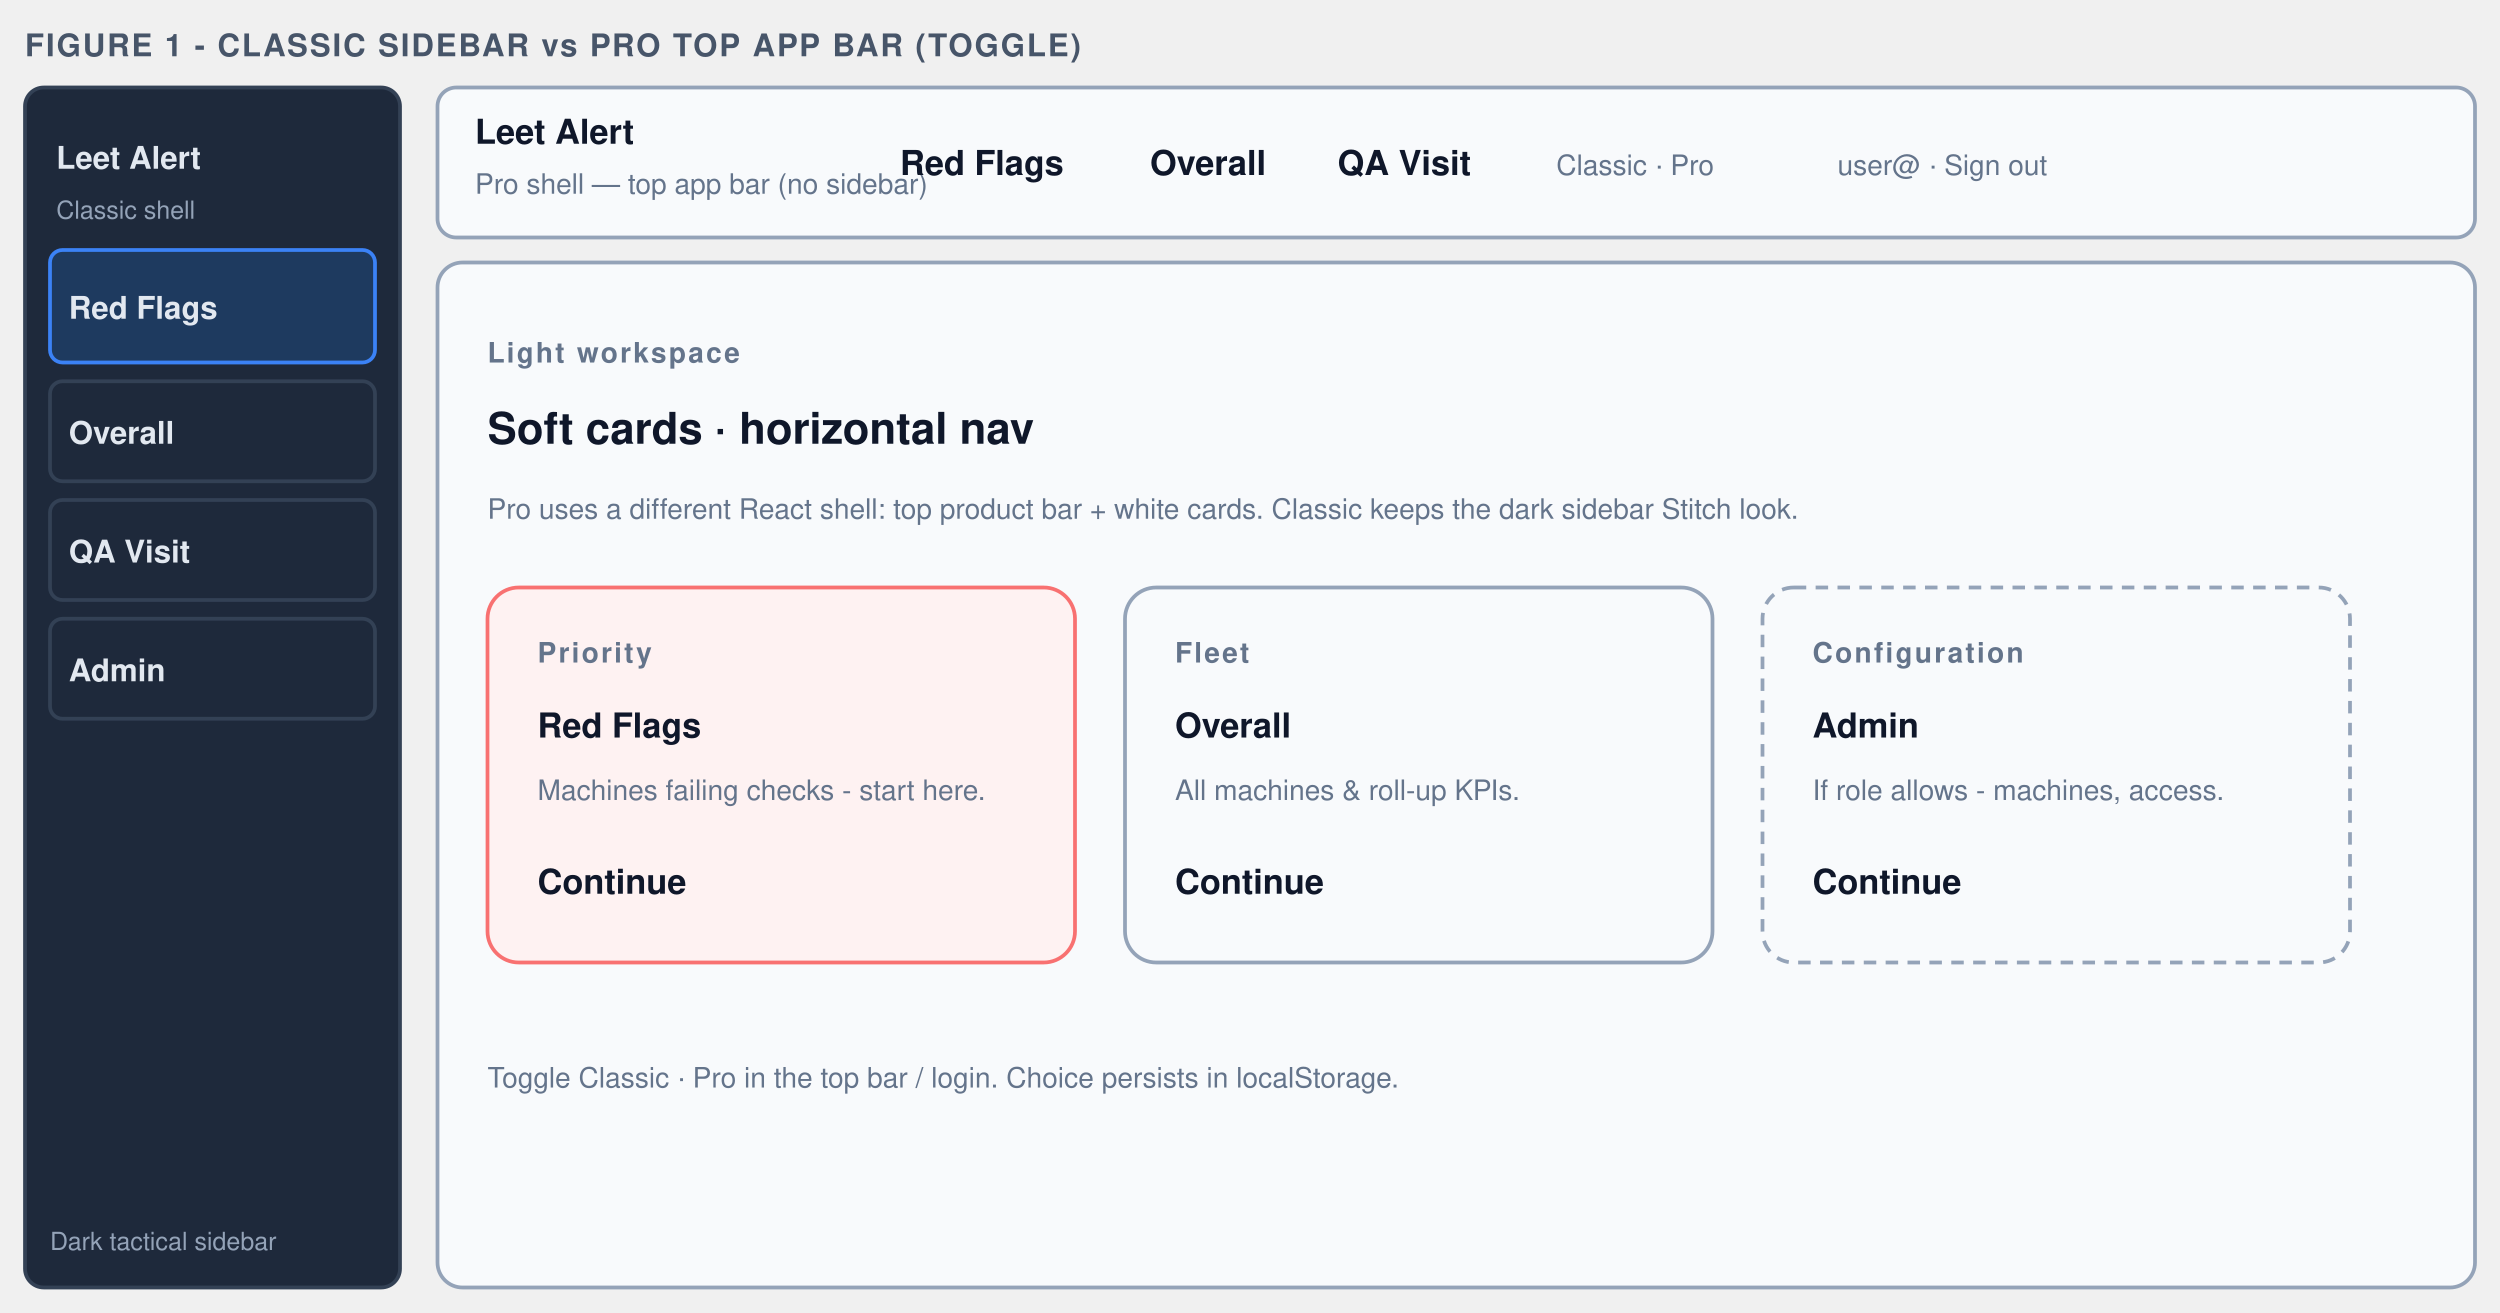
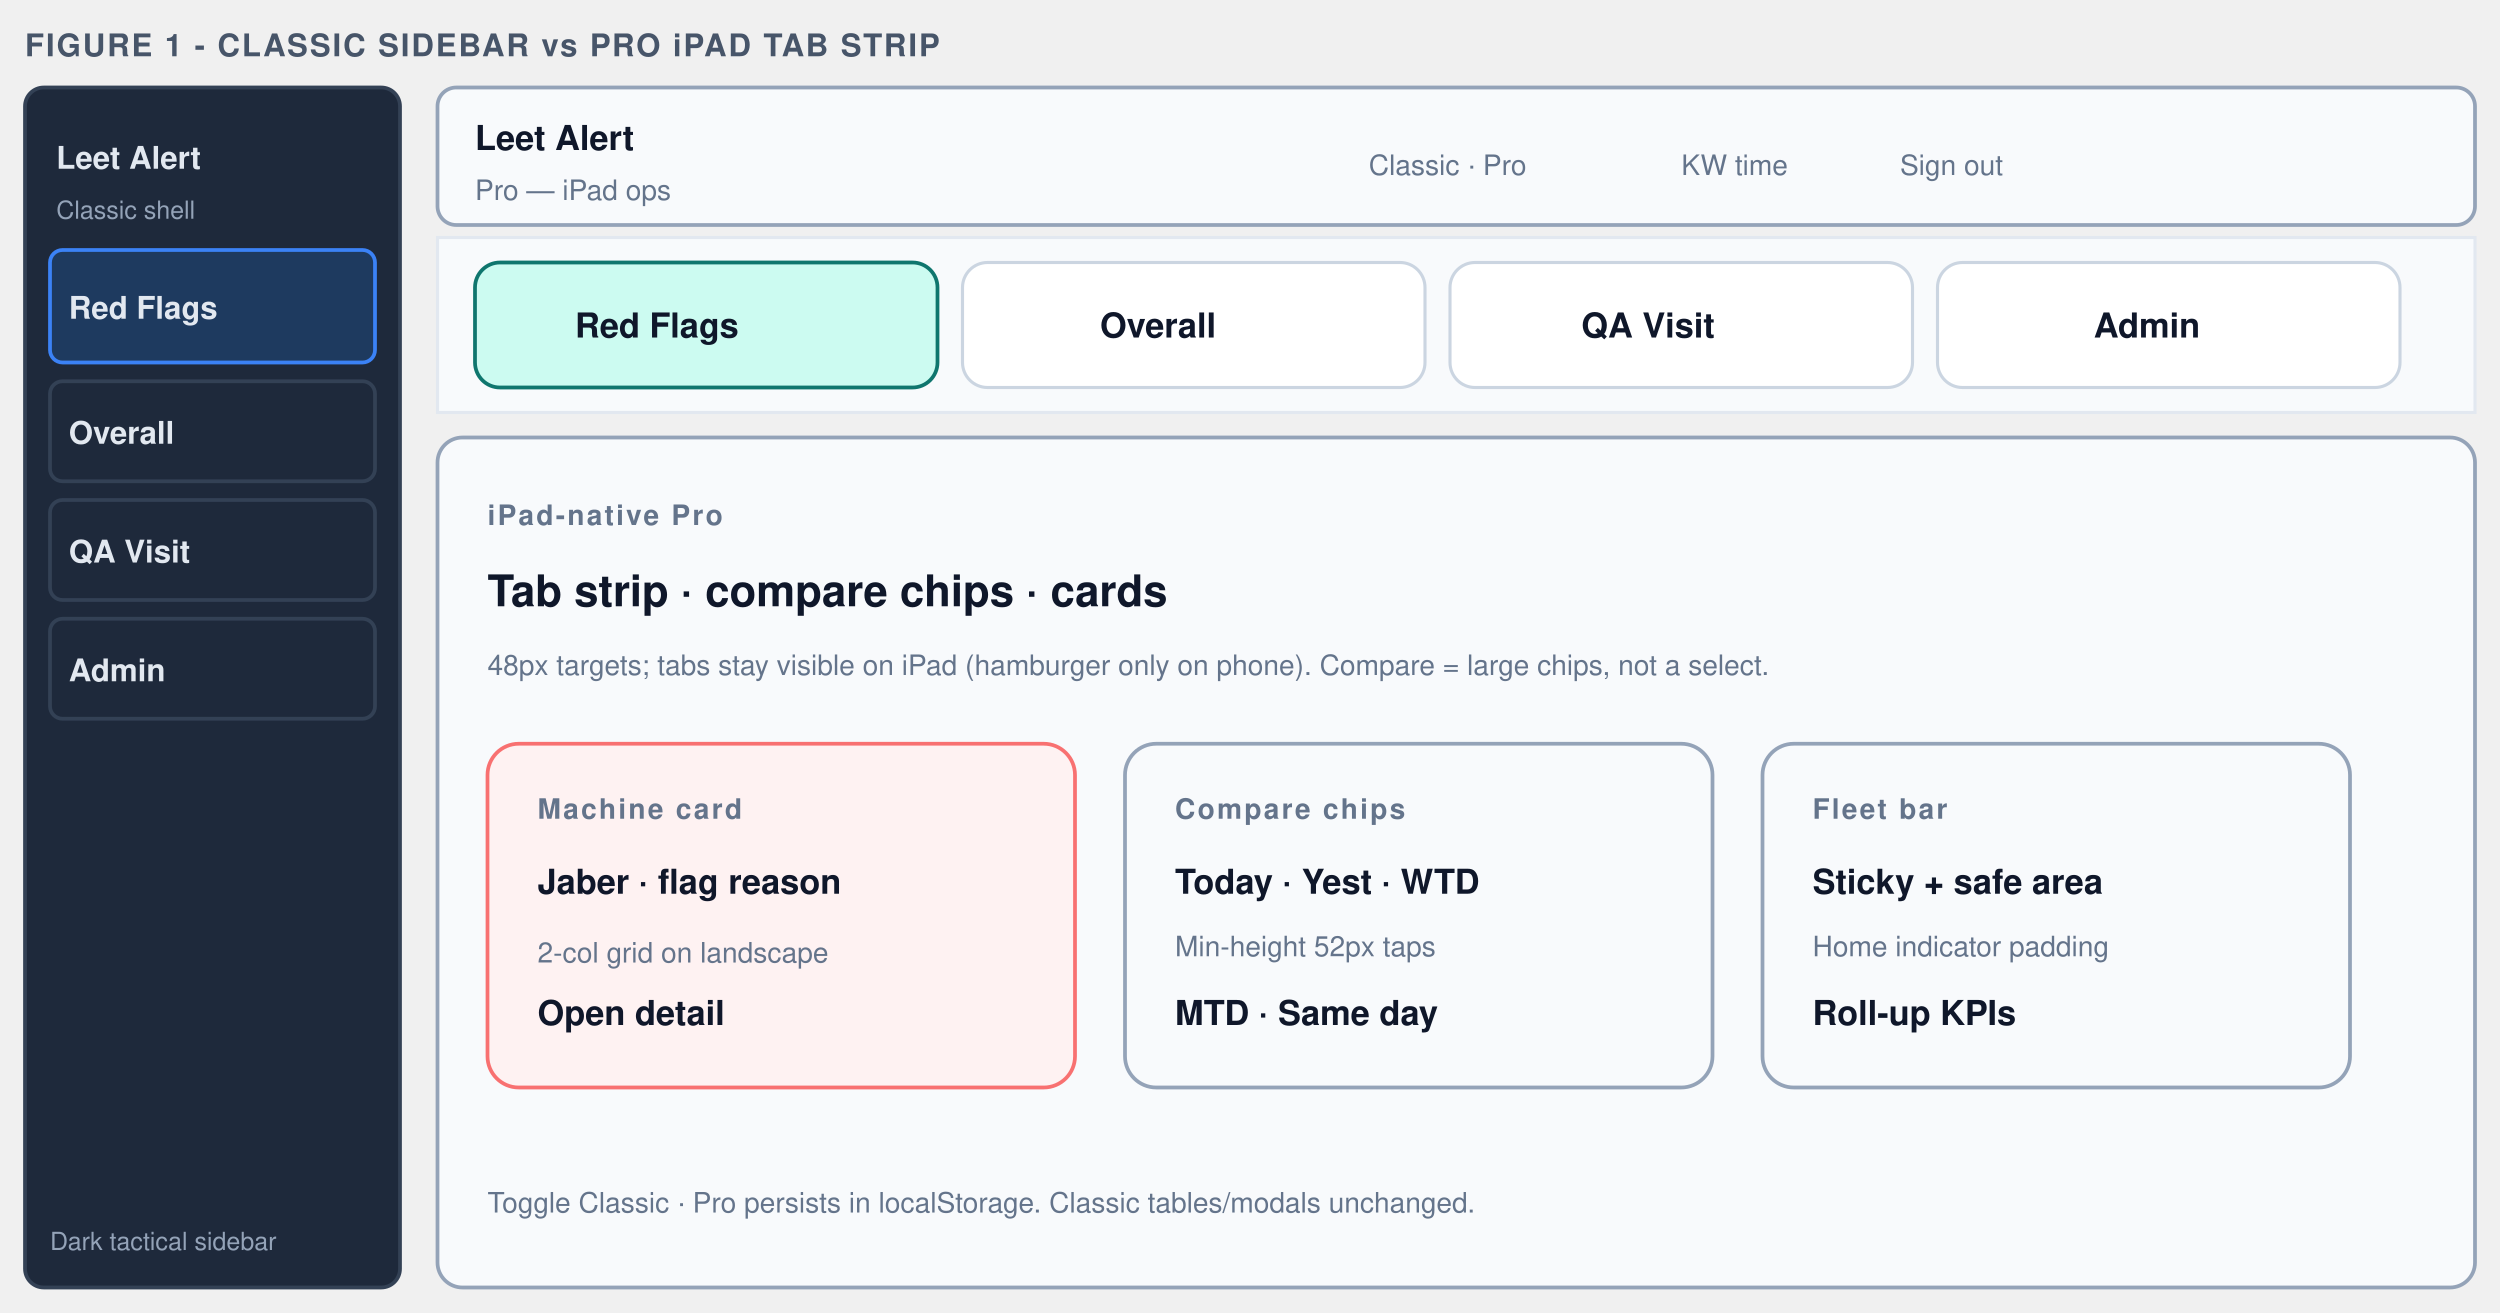
<svg xmlns="http://www.w3.org/2000/svg" width="800" height="420" viewBox="0 0 800 420" font-family="Segoe UI, Helvetica, Arial, sans-serif">
  <defs>
    <style>
      .box { fill: #1e293b; stroke: #334155; stroke-width: 1.2; }
      .boxHi { fill: #1e3a5f; stroke: #3b82f6; stroke-width: 1.2; }
      .boxMain { fill: #f8fafc; stroke: #94a3b8; stroke-width: 1.2; }
      .boxAccent { fill: #fef2f2; stroke: #f87171; stroke-width: 1.2; }
+       .tab { fill: #ffffff; stroke: #cbd5e1; stroke-width: 1; }
+       .tabOn { fill: #ccfbf1; stroke: #0f766e; stroke-width: 1.2; }
      .label { fill: #0f172a; font-size: 11px; font-weight: 600; }
      .labelInv { fill: #e2e8f0; font-size: 10px; font-weight: 600; }
      .hint { fill: #64748b; font-size: 9px; }
      .hintInv { fill: #94a3b8; font-size: 8px; }
      .title { fill: #0f172a; font-size: 14px; font-weight: 700; }
      .cap { fill: #475569; font-size: 10px; font-weight: 600; letter-spacing: 0.06em; }
      .kicker { fill: #64748b; font-size: 9px; font-weight: 600; text-transform: uppercase; letter-spacing: 0.08em; }
-       .btn { fill: #ecfdf5; stroke: #22c55e; stroke-width: 1; }
    </style>
  </defs>
-   <text x="8" y="18" class="cap">FIGURE 1 - CLASSIC SIDEBAR vs PRO TOP APP BAR (TOGGLE)</text>
+   <text x="8" y="18" class="cap">FIGURE 1 - CLASSIC SIDEBAR vs PRO iPAD TAB STRIP</text>
  <g transform="translate(8, 28)">
    <rect class="box" x="0" y="0" width="120" height="384" rx="6" fill="#0f172a" />
    <text x="10" y="26" class="labelInv" font-size="12px">Leet Alert</text>
    <text x="10" y="42" class="hintInv">Classic shell</text>
    <rect class="boxHi" x="8" y="52" width="104" height="36" rx="4" />
    <text x="14" y="74" class="labelInv" font-size="9px">Red Flags</text>
    <rect class="box" x="8" y="94" width="104" height="32" rx="4" />
    <text x="14" y="114" class="labelInv" font-size="9px">Overall</text>
    <rect class="box" x="8" y="132" width="104" height="32" rx="4" />
    <text x="14" y="152" class="labelInv" font-size="9px">QA Visit</text>
    <rect class="box" x="8" y="170" width="104" height="32" rx="4" />
    <text x="14" y="190" class="labelInv" font-size="9px">Admin</text>
    <text x="8" y="372" class="hintInv">Dark tactical sidebar</text>
-     <rect class="boxMain" x="132" y="0" width="652" height="48" rx="6" />
-     <text x="144" y="18" class="label" font-size="11px">Leet Alert</text>
-     <text x="144" y="34" class="hint" font-size="8px">Pro shell — top app bar (no sidebar)</text>
-     <text x="280" y="28" class="label" font-size="9px">Red Flags</text>
-     <text x="360" y="28" class="label" font-size="9px">Overall</text>
-     <text x="420" y="28" class="label" font-size="9px">QA Visit</text>
-     <text x="490" y="28" class="hint" font-size="8px">Classic · Pro</text>
-     <text x="580" y="28" class="hint" font-size="8px">user@ · Sign out</text>
-     <rect class="boxMain" x="132" y="56" width="652" height="328" rx="8" />
-     <text x="148" y="88" class="kicker">Light workspace</text>
-     <text x="148" y="114" class="title">Soft cards · horizontal nav</text>
-     <text x="148" y="138" class="hint" font-size="9px">Pro uses a different React shell: top product bar + white cards. Classic keeps the dark sidebar Stitch look.</text>
-     <rect class="boxAccent" x="148" y="160" width="188" height="120" rx="10" />
-     <text x="164" y="184" class="kicker">Priority</text>
-     <text x="164" y="208" class="label" font-size="12px">Red Flags</text>
-     <text x="164" y="228" class="hint" font-size="8px">Machines failing checks - start here.</text>
-     <text x="164" y="258" class="label" font-size="9px" fill="#b91c1c">Continue</text>
-     <rect class="boxMain" x="352" y="160" width="188" height="120" rx="10" />
-     <text x="368" y="184" class="kicker">Fleet</text>
-     <text x="368" y="208" class="label" font-size="12px">Overall</text>
-     <text x="368" y="228" class="hint" font-size="8px">All machines &amp; roll-up KPIs.</text>
-     <text x="368" y="258" class="label" font-size="9px">Continue</text>
-     <rect class="boxMain" x="556" y="160" width="188" height="120" rx="10" stroke-dasharray="4 3" />
-     <text x="572" y="184" class="kicker">Configuration</text>
-     <text x="572" y="208" class="label" font-size="12px">Admin</text>
-     <text x="572" y="228" class="hint" font-size="8px">If role allows - machines, access.</text>
-     <text x="572" y="258" class="label" font-size="9px">Continue</text>
-     <text x="148" y="320" class="hint" font-size="8px">Toggle Classic · Pro in the top bar / login. Choice persists in localStorage.</text>
+     <rect class="boxMain" x="132" y="0" width="652" height="44" rx="6" />
+     <text x="144" y="20" class="label" font-size="12px">Leet Alert</text>
+     <text x="144" y="36" class="hint" font-size="8px">Pro — iPad ops</text>
+     <text x="430" y="28" class="hint" font-size="8px">Classic · Pro</text>
+     <text x="530" y="28" class="hint" font-size="8px">KW time</text>
+     <text x="600" y="28" class="hint" font-size="8px">Sign out</text>
+     <rect fill="#f8fafc" stroke="#e2e8f0" x="132" y="48" width="652" height="56" rx="0" />
+     <rect class="tabOn" x="144" y="56" width="148" height="40" rx="8" />
+     <text x="176" y="80" class="label" font-size="10px" fill="#0f766e">Red Flags</text>
+     <rect class="tab" x="300" y="56" width="148" height="40" rx="8" />
+     <text x="344" y="80" class="label" font-size="10px">Overall</text>
+     <rect class="tab" x="456" y="56" width="148" height="40" rx="8" />
+     <text x="498" y="80" class="label" font-size="10px">QA Visit</text>
+     <rect class="tab" x="612" y="56" width="148" height="40" rx="8" />
+     <text x="662" y="80" class="label" font-size="10px">Admin</text>
+     <rect class="boxMain" x="132" y="112" width="652" height="272" rx="8" />
+     <text x="148" y="140" class="kicker">iPad-native Pro</text>
+     <text x="148" y="166" class="title">Tab strip · compare chips · cards</text>
+     <text x="148" y="188" class="hint" font-size="9px">48px targets; tabs stay visible on iPad (hamburger only on phone). Compare = large chips, not a select.</text>
+     <rect class="boxAccent" x="148" y="210" width="188" height="110" rx="10" />
+     <text x="164" y="234" class="kicker">Machine card</text>
+     <text x="164" y="258" class="label" font-size="12px">Jaber · flag reason</text>
+     <text x="164" y="280" class="hint" font-size="8px">2-col grid on landscape</text>
+     <text x="164" y="300" class="label" font-size="9px" fill="#b91c1c">Open detail</text>
+     <rect class="boxMain" x="352" y="210" width="188" height="110" rx="10" />
+     <text x="368" y="234" class="kicker">Compare chips</text>
+     <text x="368" y="258" class="label" font-size="11px">Today · Yest · WTD</text>
+     <text x="368" y="278" class="hint" font-size="8px">Min-height 52px taps</text>
+     <text x="368" y="300" class="label" font-size="9px">MTD · Same day</text>
+     <rect class="boxMain" x="556" y="210" width="188" height="110" rx="10" />
+     <text x="572" y="234" class="kicker">Fleet bar</text>
+     <text x="572" y="258" class="label" font-size="11px">Sticky + safe area</text>
+     <text x="572" y="278" class="hint" font-size="8px">Home indicator padding</text>
+     <text x="572" y="300" class="label" font-size="9px">Roll-up KPIs</text>
+     <text x="148" y="360" class="hint" font-size="8px">Toggle Classic · Pro persists in localStorage. Classic tables/modals unchanged.</text>
  </g>
</svg>
